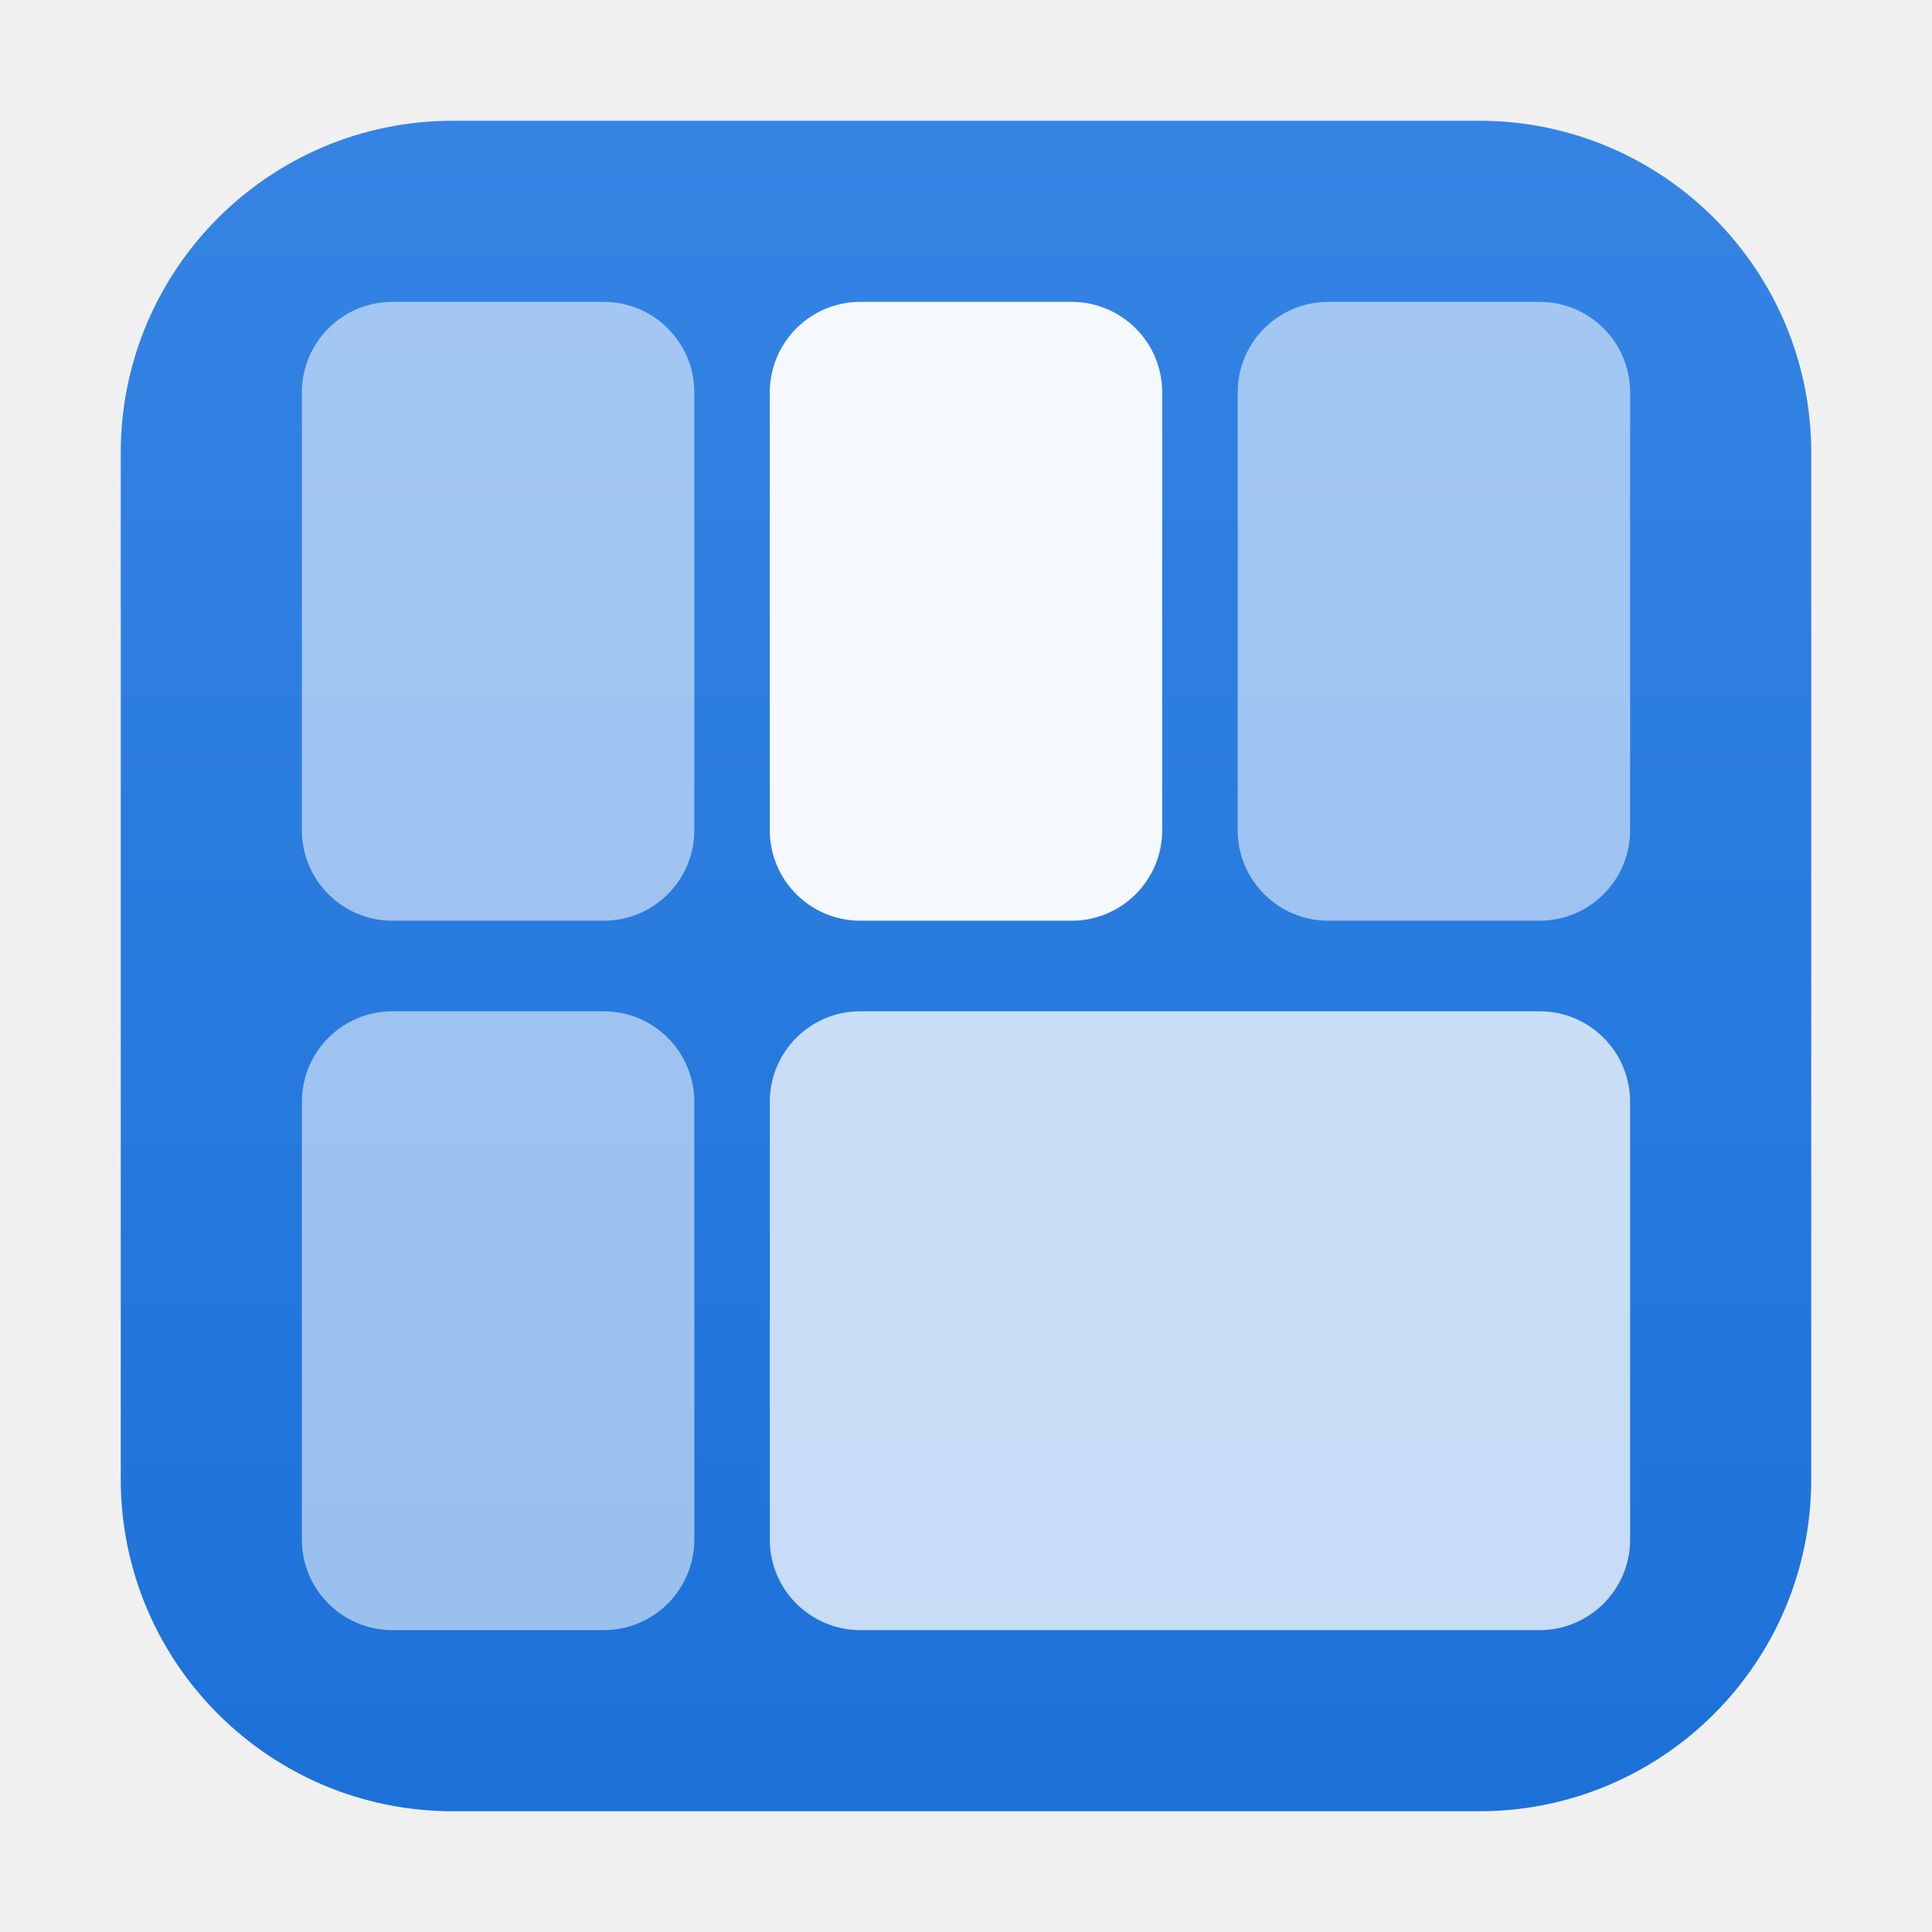
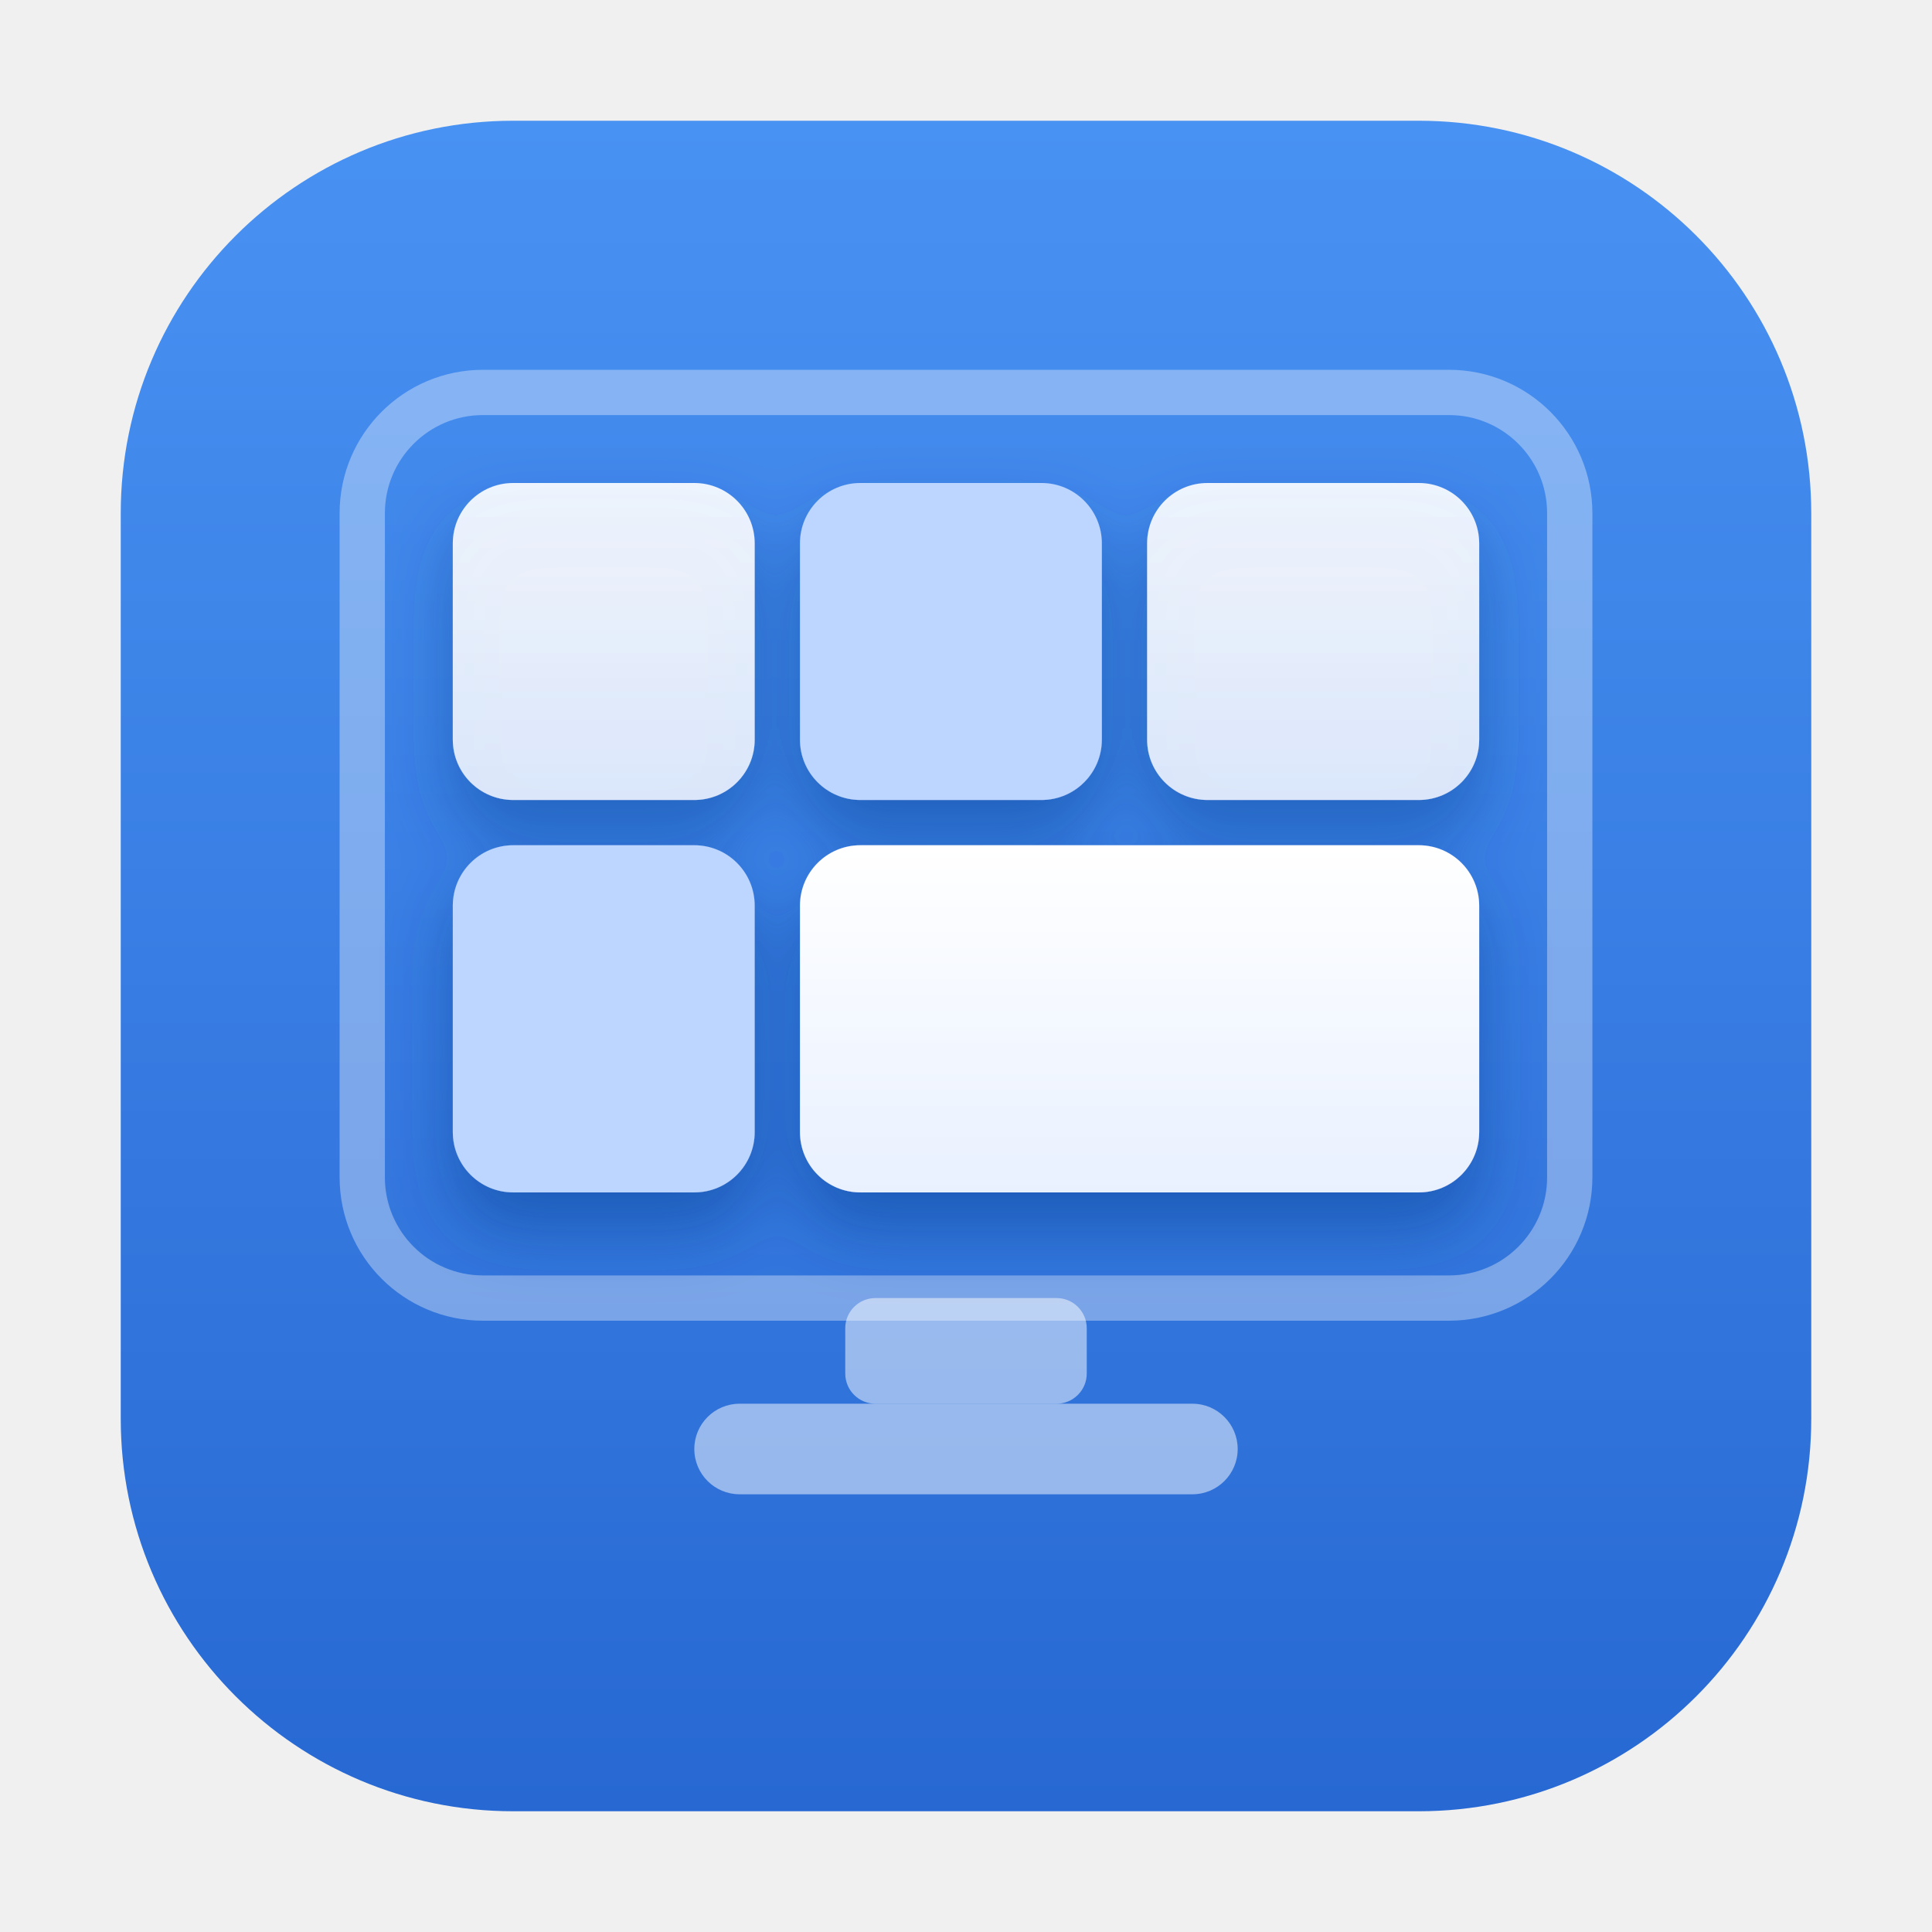
<svg xmlns="http://www.w3.org/2000/svg" width="128" height="128" viewBox="0 0 128 128">
  <defs>
    <linearGradient id="bg" x1="0" y1="0" x2="0" y2="1">
-       <stop offset="0" stop-color="#3584e4" />
-       <stop offset="1" stop-color="#1c71d8" />
+       <stop offset="0" stop-color="#3d8bf2" />
+       <stop offset="1" stop-color="#1a5fd0" />
    </linearGradient>
+     <linearGradient id="tile" x1="0" y1="0" x2="0" y2="1">
+       <stop offset="0" stop-color="#ffffff" />
+       <stop offset="1" stop-color="#e9f1ff" />
+     </linearGradient>
+     <filter id="shadow" x="-20%" y="-20%" width="140%" height="150%">
+       <feDropShadow dx="0" dy="2.5" stdDeviation="2.2" flood-color="#0b3c8c" flood-opacity="0.45" />
+     </filter>
  </defs>
-   <rect x="8" y="8" width="112" height="112" rx="22" fill="url(#bg)" />
-   <g fill="#ffffff">
-     <rect x="20" y="20" width="26" height="41" rx="6" fill-opacity="0.55" />
-     <rect x="51" y="20" width="26" height="41" rx="6" fill-opacity="0.95" />
-     <rect x="82" y="20" width="26" height="41" rx="6" fill-opacity="0.55" />
-     <rect x="20" y="67" width="26" height="41" rx="6" fill-opacity="0.55" />
-     <rect x="51" y="67" width="57" height="41" rx="6" fill-opacity="0.75" />
+   <rect x="8" y="8" width="112" height="112" rx="26" fill="url(#bg)" />
+   <rect x="8" y="8" width="112" height="112" rx="26" fill="#ffffff" opacity="0.06" />
+   <rect x="24" y="26" width="80" height="60" rx="8" fill="none" stroke="#ffffff" stroke-opacity="0.35" stroke-width="3" />
+   <g filter="url(#shadow)">
+     <rect x="30" y="32" width="20" height="21" rx="4" fill="url(#tile)" opacity="0.9" />
+     <rect x="53" y="32" width="20" height="21" rx="4" fill="#bcd6ff" />
+     <rect x="76" y="32" width="22" height="21" rx="4" fill="url(#tile)" opacity="0.9" />
+     <rect x="30" y="56" width="20" height="23" rx="4" fill="#bcd6ff" />
+     <rect x="53" y="56" width="45" height="23" rx="4" fill="url(#tile)" />
  </g>
+   <rect x="56" y="86" width="16" height="7" rx="2" fill="#ffffff" opacity="0.5" />
+   <rect x="46" y="93" width="36" height="6" rx="3" fill="#ffffff" opacity="0.5" />
</svg>
